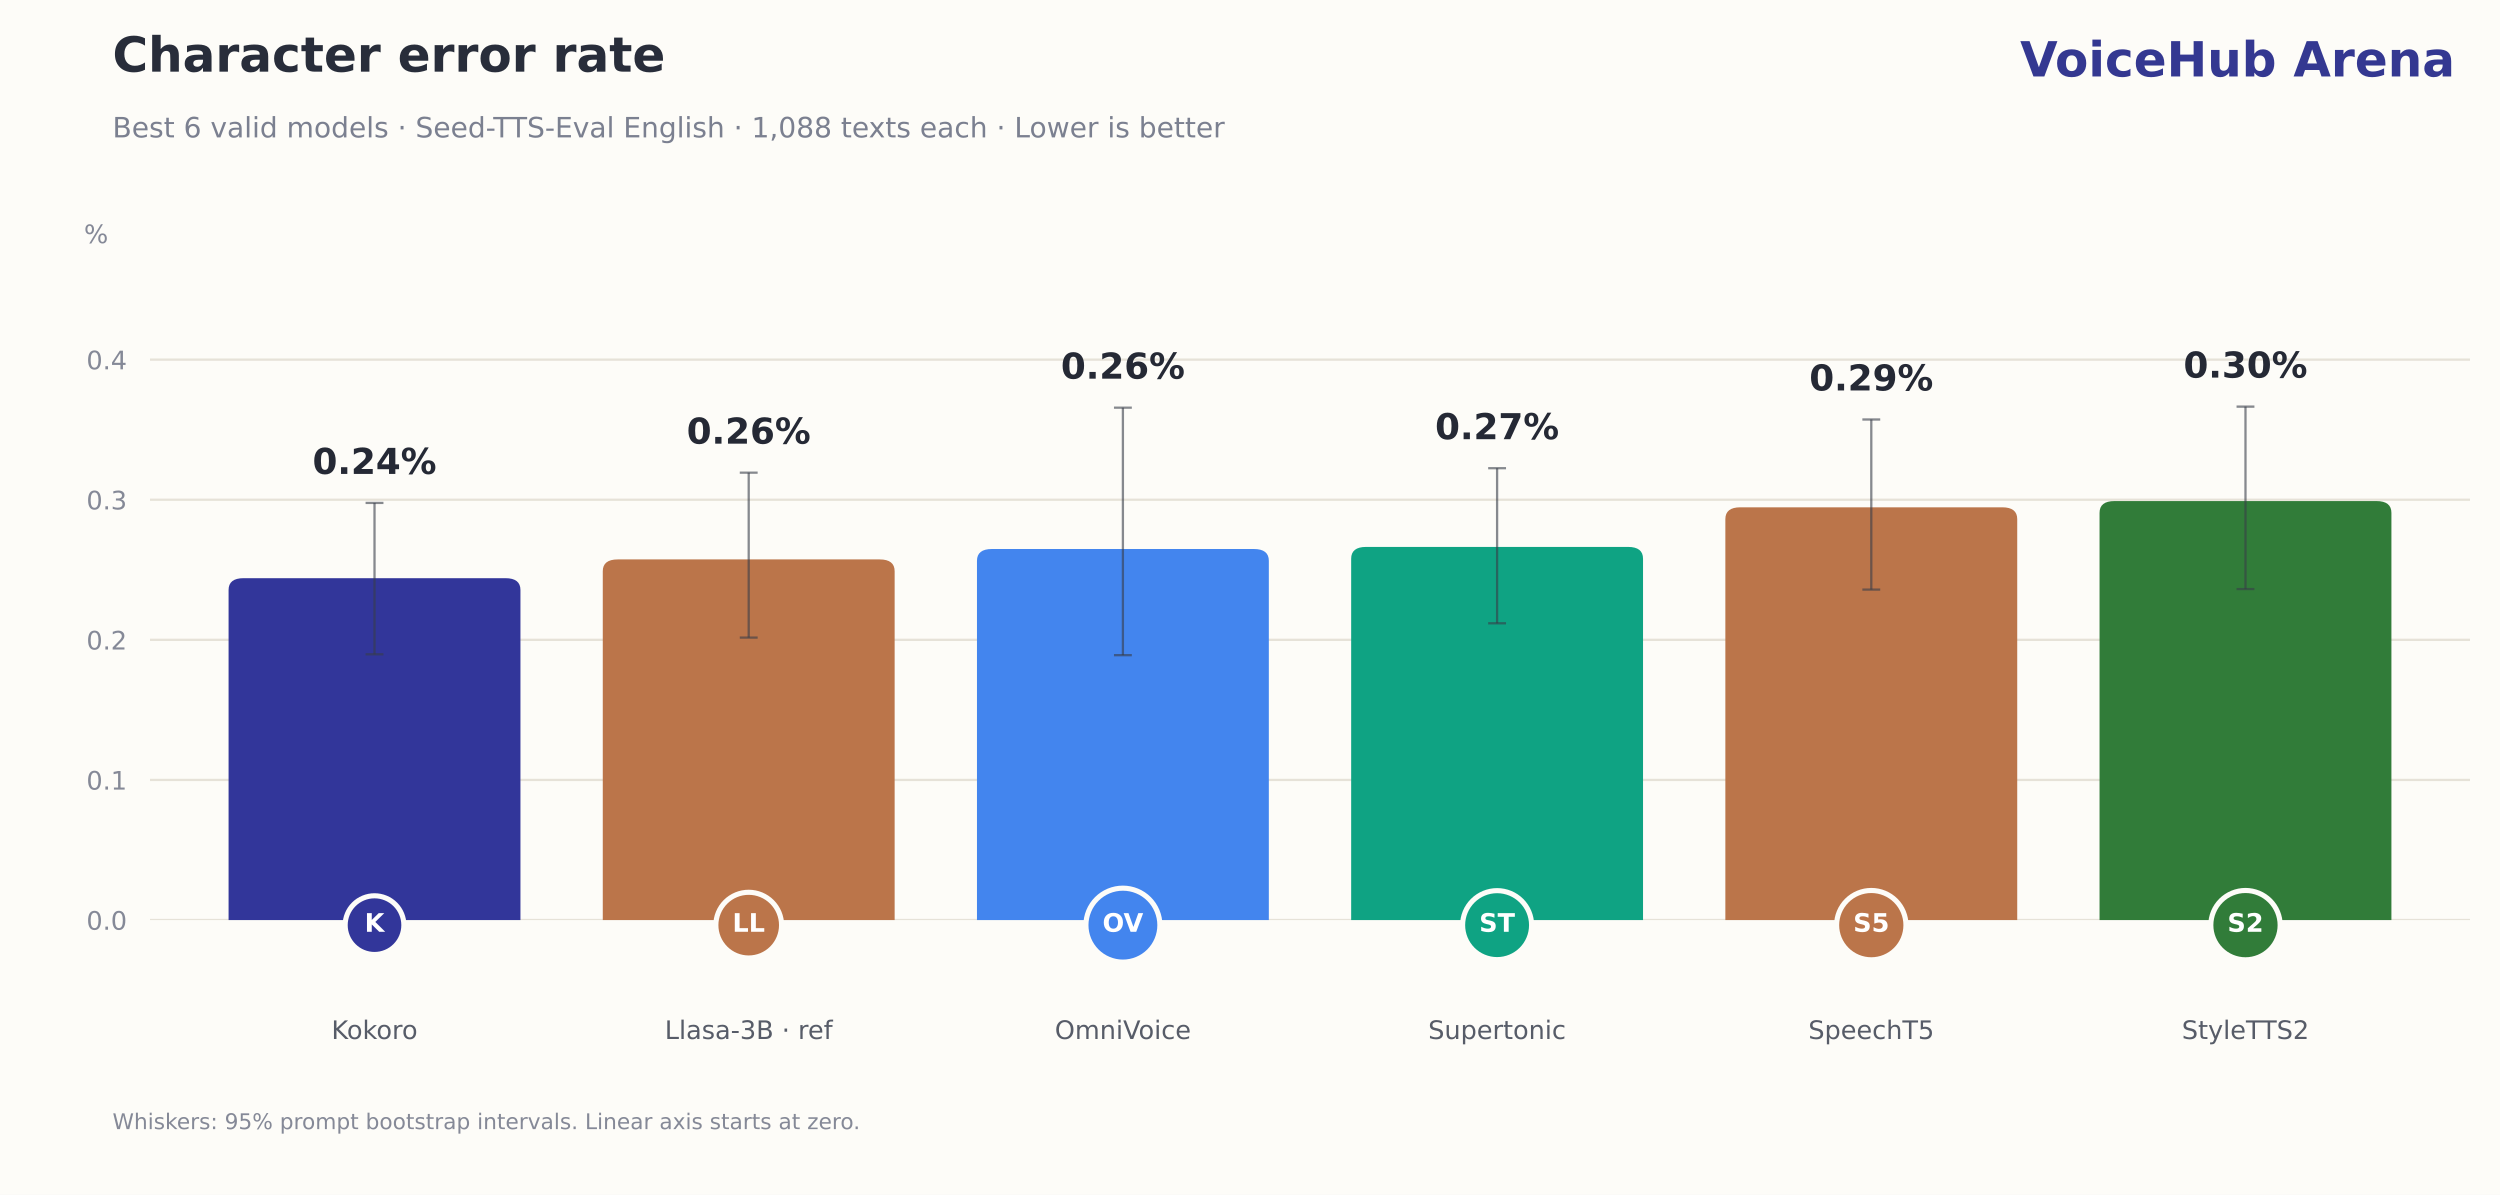
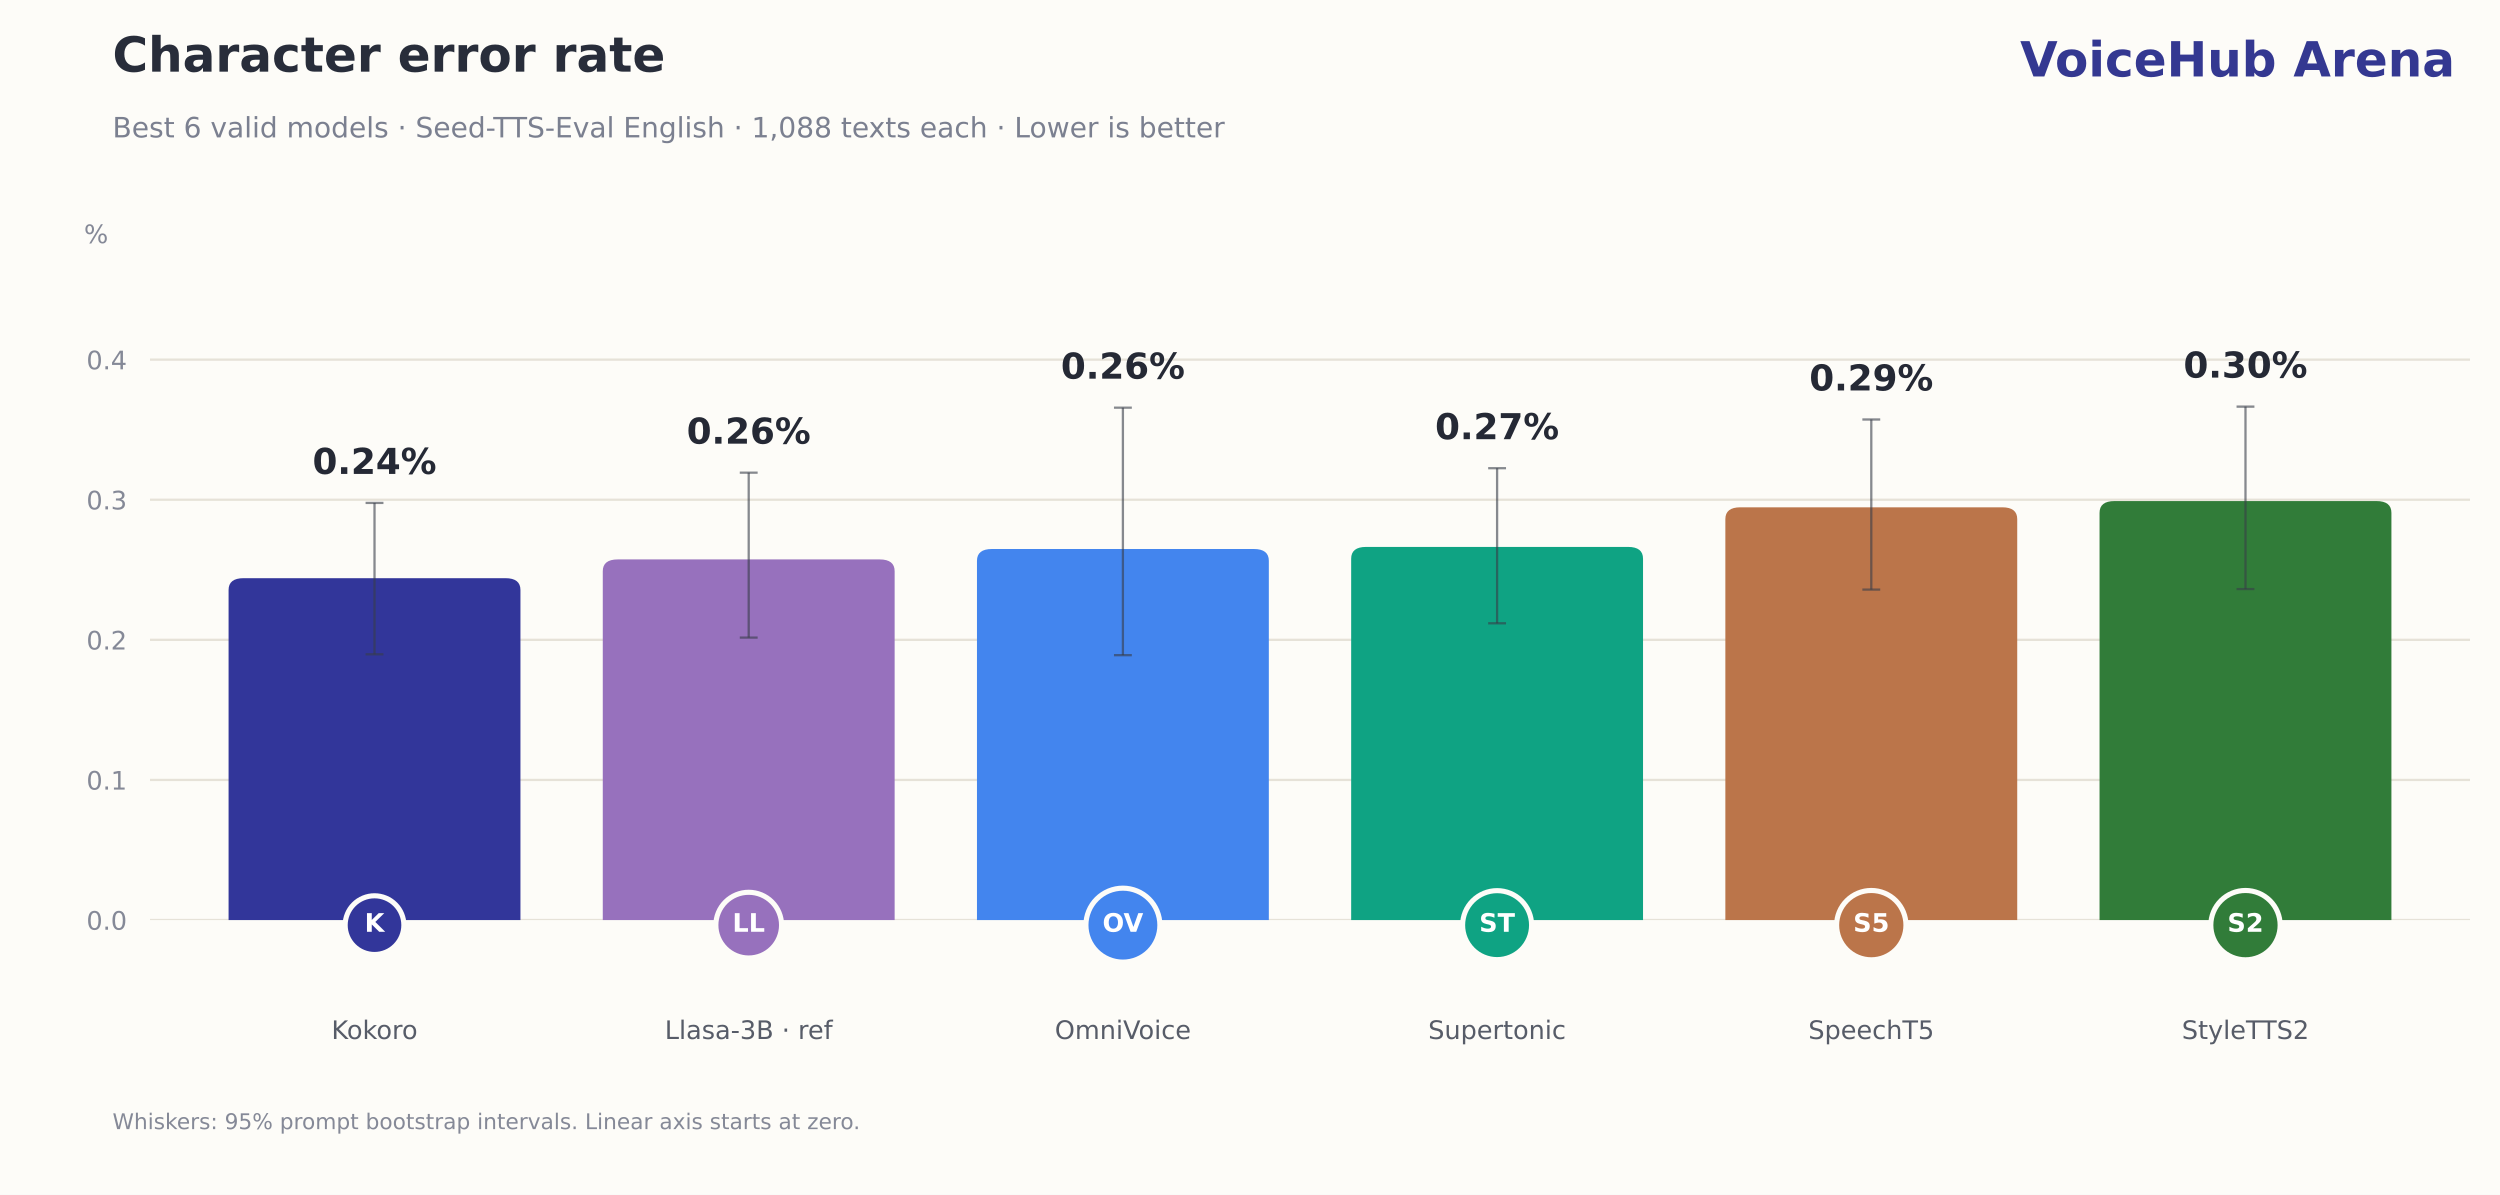
<svg xmlns="http://www.w3.org/2000/svg" xmlns:xlink="http://www.w3.org/1999/xlink" width="979.2pt" height="468pt" viewBox="0 0 979.2 468" version="1.1">
  <defs>
    <style type="text/css">*{stroke-linejoin: round; stroke-linecap: butt}</style>
  </defs>
  <g id="figure_1">
    <g id="patch_1">
      <path d="M 0 468 L 979.2 468 L 979.2 0 L 0 0 z " style="fill: #fdfcf8" />
    </g>
    <g id="axes_1">
      <g id="patch_2">
        <path d="M 58.752 360.36 L 967.45 360.36 L 967.45 102.96 L 58.752 102.96 z " style="fill: #fdfcf8" />
      </g>
      <g id="matplotlib.axis_1" />
      <g id="matplotlib.axis_2">
        <g id="ytick_1">
          <g id="line2d_1">
-             <path d="M 58.752 360.36 L 967.45 360.36 " clip-path="url(#p155c8df2d6)" style="fill: none; stroke: #e6e2d8; stroke-width: 0.9; stroke-linecap: square" />
+             <path d="M 58.752 360.36 L 967.45 360.36 " clip-path="url(#pf4d67fcd3f)" style="fill: none; stroke: #e6e2d8; stroke-width: 0.9; stroke-linecap: square" />
          </g>
          <g id="line2d_2" />
          <g id="text_1">
            <text style="font-size: 10px; font-family: 'DejaVu Sans'; text-anchor: end; fill: #858997" x="49.752" y="364.159" transform="rotate(-0 49.752 364.1588)">0.0</text>
          </g>
        </g>
        <g id="ytick_2">
          <g id="line2d_3">
-             <path d="M 58.752 305.485 L 967.45 305.485 " clip-path="url(#p155c8df2d6)" style="fill: none; stroke: #e6e2d8; stroke-width: 0.9; stroke-linecap: square" />
+             <path d="M 58.752 305.485 L 967.45 305.485 " clip-path="url(#pf4d67fcd3f)" style="fill: none; stroke: #e6e2d8; stroke-width: 0.9; stroke-linecap: square" />
          </g>
          <g id="line2d_4" />
          <g id="text_2">
            <text style="font-size: 10px; font-family: 'DejaVu Sans'; text-anchor: end; fill: #858997" x="49.752" y="309.284" transform="rotate(-0 49.752 309.2837)">0.1</text>
          </g>
        </g>
        <g id="ytick_3">
          <g id="line2d_5">
-             <path d="M 58.752 250.61 L 967.45 250.61 " clip-path="url(#p155c8df2d6)" style="fill: none; stroke: #e6e2d8; stroke-width: 0.9; stroke-linecap: square" />
+             <path d="M 58.752 250.61 L 967.45 250.61 " clip-path="url(#pf4d67fcd3f)" style="fill: none; stroke: #e6e2d8; stroke-width: 0.9; stroke-linecap: square" />
          </g>
          <g id="line2d_6" />
          <g id="text_3">
            <text style="font-size: 10px; font-family: 'DejaVu Sans'; text-anchor: end; fill: #858997" x="49.752" y="254.408" transform="rotate(-0 49.752 254.4085)">0.2</text>
          </g>
        </g>
        <g id="ytick_4">
          <g id="line2d_7">
-             <path d="M 58.752 195.734 L 967.45 195.734 " clip-path="url(#p155c8df2d6)" style="fill: none; stroke: #e6e2d8; stroke-width: 0.9; stroke-linecap: square" />
+             <path d="M 58.752 195.734 L 967.45 195.734 " clip-path="url(#pf4d67fcd3f)" style="fill: none; stroke: #e6e2d8; stroke-width: 0.9; stroke-linecap: square" />
          </g>
          <g id="line2d_8" />
          <g id="text_4">
            <text style="font-size: 10px; font-family: 'DejaVu Sans'; text-anchor: end; fill: #858997" x="49.752" y="199.533" transform="rotate(-0 49.752 199.5333)">0.3</text>
          </g>
        </g>
        <g id="ytick_5">
          <g id="line2d_9">
-             <path d="M 58.752 140.859 L 967.45 140.859 " clip-path="url(#p155c8df2d6)" style="fill: none; stroke: #e6e2d8; stroke-width: 0.9; stroke-linecap: square" />
+             <path d="M 58.752 140.859 L 967.45 140.859 " clip-path="url(#pf4d67fcd3f)" style="fill: none; stroke: #e6e2d8; stroke-width: 0.9; stroke-linecap: square" />
          </g>
          <g id="line2d_10" />
          <g id="text_5">
            <text style="font-size: 10px; font-family: 'DejaVu Sans'; text-anchor: end; fill: #858997" x="49.752" y="144.658" transform="rotate(-0 49.752 144.6581)">0.4</text>
          </g>
        </g>
      </g>
      <g id="text_6">
        <text style="font-size: 10px; font-family: 'DejaVu Sans'; text-anchor: end; fill: #858997" x="42.395" y="95.238" transform="rotate(-0 42.39544 95.238)">%</text>
      </g>
      <g id="patch_3">
-         <path d="M 89.53 360.36 L 89.53 231.096 Q 89.53 226.462 95.393 226.462 L 197.988 226.462 Q 203.85 226.462 203.85 231.096 L 203.85 360.36 z " clip-path="url(#p155c8df2d6)" style="fill: #32369a" />
+         <path d="M 89.53 360.36 L 89.53 231.096 Q 89.53 226.462 95.393 226.462 L 197.988 226.462 Q 203.85 226.462 203.85 231.096 L 203.85 360.36 z " clip-path="url(#pf4d67fcd3f)" style="fill: #32369a" />
      </g>
      <g id="text_7">
        <text style="font-size: 10px; font-family: 'DejaVu Sans'; text-anchor: middle; fill: #575c68" x="146.69" y="406.958" transform="rotate(-0 146.6905 406.9584)">Kokoro</text>
      </g>
      <g id="patch_4">
-         <path d="M 236.095 360.36 L 236.095 223.748 Q 236.095 219.114 241.957 219.114 L 344.552 219.114 Q 350.415 219.114 350.415 223.748 L 350.415 360.36 z " clip-path="url(#p155c8df2d6)" style="fill: #bb754a" />
+         <path d="M 236.095 360.36 L 236.095 223.748 Q 236.095 219.114 241.957 219.114 L 344.552 219.114 Q 350.415 219.114 350.415 223.748 L 350.415 360.36 z " clip-path="url(#pf4d67fcd3f)" style="fill: #9771bd" />
      </g>
      <g id="text_8">
        <text style="font-size: 10px; font-family: 'DejaVu Sans'; text-anchor: middle; fill: #575c68" x="293.255" y="406.958" transform="rotate(-0 293.2546 406.9584)">Llasa-3B · ref</text>
      </g>
      <g id="patch_5">
-         <path d="M 382.659 360.36 L 382.659 219.665 Q 382.659 215.032 388.521 215.032 L 491.116 215.032 Q 496.979 215.032 496.979 219.665 L 496.979 360.36 z " clip-path="url(#p155c8df2d6)" style="fill: #4385ee" />
+         <path d="M 382.659 360.36 L 382.659 219.665 Q 382.659 215.032 388.521 215.032 L 491.116 215.032 Q 496.979 215.032 496.979 219.665 L 496.979 360.36 z " clip-path="url(#pf4d67fcd3f)" style="fill: #4385ee" />
      </g>
      <g id="text_9">
        <text style="font-size: 10px; font-family: 'DejaVu Sans'; text-anchor: middle; fill: #575c68" x="439.819" y="406.958" transform="rotate(-0 439.8187 406.9584)">OmniVoice</text>
      </g>
      <g id="patch_6">
-         <path d="M 529.223 360.36 L 529.223 218.849 Q 529.223 214.216 535.085 214.216 L 637.68 214.216 Q 643.543 214.216 643.543 218.849 L 643.543 360.36 z " clip-path="url(#p155c8df2d6)" style="fill: #0fa383" />
+         <path d="M 529.223 360.36 L 529.223 218.849 Q 529.223 214.216 535.085 214.216 L 637.68 214.216 Q 643.543 214.216 643.543 218.849 L 643.543 360.36 z " clip-path="url(#pf4d67fcd3f)" style="fill: #0fa383" />
      </g>
      <g id="text_10">
        <text style="font-size: 10px; font-family: 'DejaVu Sans'; text-anchor: middle; fill: #575c68" x="586.383" y="406.958" transform="rotate(-0 586.3829 406.9584)">Supertonic</text>
      </g>
      <g id="patch_7">
-         <path d="M 675.787 360.36 L 675.787 203.336 Q 675.787 198.703 681.65 198.703 L 784.244 198.703 Q 790.107 198.703 790.107 203.336 L 790.107 360.36 z " clip-path="url(#p155c8df2d6)" style="fill: #bb754a" />
+         <path d="M 675.787 360.36 L 675.787 203.336 Q 675.787 198.703 681.65 198.703 L 784.244 198.703 Q 790.107 198.703 790.107 203.336 L 790.107 360.36 z " clip-path="url(#pf4d67fcd3f)" style="fill: #bb754a" />
      </g>
      <g id="text_11">
        <text style="font-size: 10px; font-family: 'DejaVu Sans'; text-anchor: middle; fill: #575c68" x="732.947" y="406.958" transform="rotate(-0 732.947 406.9584)">SpeechT5</text>
      </g>
      <g id="patch_8">
-         <path d="M 822.351 360.36 L 822.351 200.887 Q 822.351 196.254 828.214 196.254 L 930.809 196.254 Q 936.671 196.254 936.671 200.887 L 936.671 360.36 z " clip-path="url(#p155c8df2d6)" style="fill: #317c39" />
+         <path d="M 822.351 360.36 L 822.351 200.887 Q 822.351 196.254 828.214 196.254 L 930.809 196.254 Q 936.671 196.254 936.671 200.887 L 936.671 360.36 z " clip-path="url(#pf4d67fcd3f)" style="fill: #317c39" />
      </g>
      <g id="text_12">
        <text style="font-size: 10px; font-family: 'DejaVu Sans'; text-anchor: middle; fill: #575c68" x="879.511" y="406.958" transform="rotate(-0 879.5111 406.9584)">StyleTTS2</text>
      </g>
      <g id="LineCollection_1">
-         <path d="M 146.69 256.279 L 146.69 196.993 " clip-path="url(#p155c8df2d6)" style="fill: none; stroke: #383d48; stroke-opacity: 0.6; stroke-width: 0.9" />
+         <path d="M 146.69 256.279 L 146.69 196.993 " clip-path="url(#pf4d67fcd3f)" style="fill: none; stroke: #383d48; stroke-opacity: 0.6; stroke-width: 0.9" />
      </g>
      <g id="line2d_11">
        <defs>
-           <path id="m95460eed44" d="M 3.5 0 L -3.5 -0 " style="stroke: #383d48; stroke-opacity: 0.6; stroke-width: 0.9" />
+           <path id="m2e1f3ee593" d="M 3.5 0 L -3.5 -0 " style="stroke: #383d48; stroke-opacity: 0.6; stroke-width: 0.9" />
        </defs>
-         <g clip-path="url(#p155c8df2d6)">
-           <use xlink:href="#m95460eed44" x="146.69" y="256.279" style="fill: #1f77b4; fill-opacity: 0.6; stroke: #383d48; stroke-opacity: 0.6; stroke-width: 0.9" />
+         <g clip-path="url(#pf4d67fcd3f)">
+           <use xlink:href="#m2e1f3ee593" x="146.69" y="256.279" style="fill: #1f77b4; fill-opacity: 0.6; stroke: #383d48; stroke-opacity: 0.6; stroke-width: 0.9" />
        </g>
      </g>
      <g id="line2d_12">
-         <g clip-path="url(#p155c8df2d6)">
-           <use xlink:href="#m95460eed44" x="146.69" y="196.993" style="fill: #1f77b4; fill-opacity: 0.6; stroke: #383d48; stroke-opacity: 0.6; stroke-width: 0.9" />
+         <g clip-path="url(#pf4d67fcd3f)">
+           <use xlink:href="#m2e1f3ee593" x="146.69" y="196.993" style="fill: #1f77b4; fill-opacity: 0.6; stroke: #383d48; stroke-opacity: 0.6; stroke-width: 0.9" />
        </g>
      </g>
      <g id="LineCollection_2">
-         <path d="M 293.255 249.741 L 293.255 185.136 " clip-path="url(#p155c8df2d6)" style="fill: none; stroke: #383d48; stroke-opacity: 0.6; stroke-width: 0.9" />
+         <path d="M 293.255 249.741 L 293.255 185.136 " clip-path="url(#pf4d67fcd3f)" style="fill: none; stroke: #383d48; stroke-opacity: 0.6; stroke-width: 0.9" />
      </g>
      <g id="line2d_13">
-         <g clip-path="url(#p155c8df2d6)">
-           <use xlink:href="#m95460eed44" x="293.255" y="249.741" style="fill: #1f77b4; fill-opacity: 0.6; stroke: #383d48; stroke-opacity: 0.6; stroke-width: 0.9" />
+         <g clip-path="url(#pf4d67fcd3f)">
+           <use xlink:href="#m2e1f3ee593" x="293.255" y="249.741" style="fill: #1f77b4; fill-opacity: 0.6; stroke: #383d48; stroke-opacity: 0.6; stroke-width: 0.9" />
        </g>
      </g>
      <g id="line2d_14">
-         <g clip-path="url(#p155c8df2d6)">
-           <use xlink:href="#m95460eed44" x="293.255" y="185.136" style="fill: #1f77b4; fill-opacity: 0.6; stroke: #383d48; stroke-opacity: 0.6; stroke-width: 0.9" />
+         <g clip-path="url(#pf4d67fcd3f)">
+           <use xlink:href="#m2e1f3ee593" x="293.255" y="185.136" style="fill: #1f77b4; fill-opacity: 0.6; stroke: #383d48; stroke-opacity: 0.6; stroke-width: 0.9" />
        </g>
      </g>
      <g id="LineCollection_3">
-         <path d="M 439.819 256.619 L 439.819 159.673 " clip-path="url(#p155c8df2d6)" style="fill: none; stroke: #383d48; stroke-opacity: 0.6; stroke-width: 0.9" />
+         <path d="M 439.819 256.619 L 439.819 159.673 " clip-path="url(#pf4d67fcd3f)" style="fill: none; stroke: #383d48; stroke-opacity: 0.6; stroke-width: 0.9" />
      </g>
      <g id="line2d_15">
-         <g clip-path="url(#p155c8df2d6)">
-           <use xlink:href="#m95460eed44" x="439.819" y="256.619" style="fill: #1f77b4; fill-opacity: 0.6; stroke: #383d48; stroke-opacity: 0.6; stroke-width: 0.9" />
+         <g clip-path="url(#pf4d67fcd3f)">
+           <use xlink:href="#m2e1f3ee593" x="439.819" y="256.619" style="fill: #1f77b4; fill-opacity: 0.6; stroke: #383d48; stroke-opacity: 0.6; stroke-width: 0.9" />
        </g>
      </g>
      <g id="line2d_16">
-         <g clip-path="url(#p155c8df2d6)">
-           <use xlink:href="#m95460eed44" x="439.819" y="159.673" style="fill: #1f77b4; fill-opacity: 0.6; stroke: #383d48; stroke-opacity: 0.6; stroke-width: 0.9" />
+         <g clip-path="url(#pf4d67fcd3f)">
+           <use xlink:href="#m2e1f3ee593" x="439.819" y="159.673" style="fill: #1f77b4; fill-opacity: 0.6; stroke: #383d48; stroke-opacity: 0.6; stroke-width: 0.9" />
        </g>
      </g>
      <g id="LineCollection_4">
-         <path d="M 586.383 244.134 L 586.383 183.382 " clip-path="url(#p155c8df2d6)" style="fill: none; stroke: #383d48; stroke-opacity: 0.6; stroke-width: 0.9" />
+         <path d="M 586.383 244.134 L 586.383 183.382 " clip-path="url(#pf4d67fcd3f)" style="fill: none; stroke: #383d48; stroke-opacity: 0.6; stroke-width: 0.9" />
      </g>
      <g id="line2d_17">
-         <g clip-path="url(#p155c8df2d6)">
-           <use xlink:href="#m95460eed44" x="586.383" y="244.134" style="fill: #1f77b4; fill-opacity: 0.6; stroke: #383d48; stroke-opacity: 0.6; stroke-width: 0.9" />
+         <g clip-path="url(#pf4d67fcd3f)">
+           <use xlink:href="#m2e1f3ee593" x="586.383" y="244.134" style="fill: #1f77b4; fill-opacity: 0.6; stroke: #383d48; stroke-opacity: 0.6; stroke-width: 0.9" />
        </g>
      </g>
      <g id="line2d_18">
-         <g clip-path="url(#p155c8df2d6)">
-           <use xlink:href="#m95460eed44" x="586.383" y="183.382" style="fill: #1f77b4; fill-opacity: 0.6; stroke: #383d48; stroke-opacity: 0.6; stroke-width: 0.9" />
+         <g clip-path="url(#pf4d67fcd3f)">
+           <use xlink:href="#m2e1f3ee593" x="586.383" y="183.382" style="fill: #1f77b4; fill-opacity: 0.6; stroke: #383d48; stroke-opacity: 0.6; stroke-width: 0.9" />
        </g>
      </g>
      <g id="LineCollection_5">
-         <path d="M 732.947 230.933 L 732.947 164.306 " clip-path="url(#p155c8df2d6)" style="fill: none; stroke: #383d48; stroke-opacity: 0.6; stroke-width: 0.9" />
+         <path d="M 732.947 230.933 L 732.947 164.306 " clip-path="url(#pf4d67fcd3f)" style="fill: none; stroke: #383d48; stroke-opacity: 0.6; stroke-width: 0.9" />
      </g>
      <g id="line2d_19">
-         <g clip-path="url(#p155c8df2d6)">
-           <use xlink:href="#m95460eed44" x="732.947" y="230.933" style="fill: #1f77b4; fill-opacity: 0.6; stroke: #383d48; stroke-opacity: 0.6; stroke-width: 0.9" />
+         <g clip-path="url(#pf4d67fcd3f)">
+           <use xlink:href="#m2e1f3ee593" x="732.947" y="230.933" style="fill: #1f77b4; fill-opacity: 0.6; stroke: #383d48; stroke-opacity: 0.6; stroke-width: 0.9" />
        </g>
      </g>
      <g id="line2d_20">
-         <g clip-path="url(#p155c8df2d6)">
-           <use xlink:href="#m95460eed44" x="732.947" y="164.306" style="fill: #1f77b4; fill-opacity: 0.6; stroke: #383d48; stroke-opacity: 0.6; stroke-width: 0.9" />
+         <g clip-path="url(#pf4d67fcd3f)">
+           <use xlink:href="#m2e1f3ee593" x="732.947" y="164.306" style="fill: #1f77b4; fill-opacity: 0.6; stroke: #383d48; stroke-opacity: 0.6; stroke-width: 0.9" />
        </g>
      </g>
      <g id="LineCollection_6">
-         <path d="M 879.511 230.732 L 879.511 159.266 " clip-path="url(#p155c8df2d6)" style="fill: none; stroke: #383d48; stroke-opacity: 0.6; stroke-width: 0.9" />
+         <path d="M 879.511 230.732 L 879.511 159.266 " clip-path="url(#pf4d67fcd3f)" style="fill: none; stroke: #383d48; stroke-opacity: 0.6; stroke-width: 0.9" />
      </g>
      <g id="line2d_21">
-         <g clip-path="url(#p155c8df2d6)">
-           <use xlink:href="#m95460eed44" x="879.511" y="230.732" style="fill: #1f77b4; fill-opacity: 0.6; stroke: #383d48; stroke-opacity: 0.6; stroke-width: 0.9" />
+         <g clip-path="url(#pf4d67fcd3f)">
+           <use xlink:href="#m2e1f3ee593" x="879.511" y="230.732" style="fill: #1f77b4; fill-opacity: 0.6; stroke: #383d48; stroke-opacity: 0.6; stroke-width: 0.9" />
        </g>
      </g>
      <g id="line2d_22">
-         <g clip-path="url(#p155c8df2d6)">
-           <use xlink:href="#m95460eed44" x="879.511" y="159.266" style="fill: #1f77b4; fill-opacity: 0.6; stroke: #383d48; stroke-opacity: 0.6; stroke-width: 0.9" />
+         <g clip-path="url(#pf4d67fcd3f)">
+           <use xlink:href="#m2e1f3ee593" x="879.511" y="159.266" style="fill: #1f77b4; fill-opacity: 0.6; stroke: #383d48; stroke-opacity: 0.6; stroke-width: 0.9" />
        </g>
      </g>
      <g id="text_13">
        <text style="font-weight: 700; font-size: 14px; font-family: 'DejaVu Sans'; text-anchor: middle; fill: #252935" x="146.69" y="185.629" transform="rotate(-0 146.6905 185.6293)">0.24%</text>
      </g>
      <g id="text_14">
        <text style="font-weight: 700; font-size: 14px; font-family: 'DejaVu Sans'; text-anchor: middle; fill: #252935" x="293.255" y="173.773" transform="rotate(-0 293.2546 173.7726)">0.26%</text>
      </g>
      <g id="text_15">
        <text style="font-weight: 700; font-size: 14px; font-family: 'DejaVu Sans'; text-anchor: middle; fill: #252935" x="439.819" y="148.31" transform="rotate(-0 439.8187 148.3097)">0.26%</text>
      </g>
      <g id="text_16">
        <text style="font-weight: 700; font-size: 14px; font-family: 'DejaVu Sans'; text-anchor: middle; fill: #252935" x="586.383" y="172.019" transform="rotate(-0 586.3829 172.0188)">0.27%</text>
      </g>
      <g id="text_17">
        <text style="font-weight: 700; font-size: 14px; font-family: 'DejaVu Sans'; text-anchor: middle; fill: #252935" x="732.947" y="152.942" transform="rotate(-0 732.947 152.9424)">0.29%</text>
      </g>
      <g id="text_18">
        <text style="font-weight: 700; font-size: 14px; font-family: 'DejaVu Sans'; text-anchor: middle; fill: #252935" x="879.511" y="147.903" transform="rotate(-0 879.5111 147.903)">0.30%</text>
      </g>
      <g id="text_19">
        <g id="patch_9">
          <path d="M 146.69 373.86 C 149.74 373.86 152.666 372.648 154.822 370.492 C 156.979 368.335 158.19 365.41 158.19 362.36 C 158.19 359.31 156.979 356.385 154.822 354.228 C 152.666 352.072 149.74 350.86 146.69 350.86 C 143.641 350.86 140.715 352.072 138.559 354.228 C 136.402 356.385 135.19 359.31 135.19 362.36 C 135.19 365.41 136.402 368.335 138.559 370.492 C 140.715 372.648 143.641 373.86 146.69 373.86 z " style="fill: #32369a; stroke: #fdfcf8; stroke-width: 2; stroke-linejoin: miter" />
        </g>
        <text style="font-weight: 700; font-size: 10px; font-family: 'DejaVu Sans'; text-anchor: middle; fill: #ffffff" x="146.69" y="364.958" transform="rotate(-0 146.6905 364.9577)">K</text>
      </g>
      <g id="text_20">
        <g id="patch_10">
-           <path d="M 293.255 375.232 C 296.668 375.232 299.943 373.876 302.356 371.462 C 304.77 369.048 306.126 365.774 306.126 362.36 C 306.126 358.946 304.77 355.672 302.356 353.258 C 299.943 350.844 296.668 349.488 293.255 349.488 C 289.841 349.488 286.567 350.844 284.153 353.258 C 281.739 355.672 280.383 358.946 280.383 362.36 C 280.383 365.774 281.739 369.048 284.153 371.462 C 286.567 373.876 289.841 375.232 293.255 375.232 z " style="fill: #bb754a; stroke: #fdfcf8; stroke-width: 2; stroke-linejoin: miter" />
+           <path d="M 293.255 375.232 C 296.668 375.232 299.943 373.876 302.356 371.462 C 304.77 369.048 306.126 365.774 306.126 362.36 C 306.126 358.946 304.77 355.672 302.356 353.258 C 299.943 350.844 296.668 349.488 293.255 349.488 C 289.841 349.488 286.567 350.844 284.153 353.258 C 281.739 355.672 280.383 358.946 280.383 362.36 C 280.383 365.774 281.739 369.048 284.153 371.462 C 286.567 373.876 289.841 375.232 293.255 375.232 z " style="fill: #9771bd; stroke: #fdfcf8; stroke-width: 2; stroke-linejoin: miter" />
        </g>
        <text style="font-weight: 700; font-size: 10px; font-family: 'DejaVu Sans'; text-anchor: middle; fill: #ffffff" x="293.255" y="364.958" transform="rotate(-0 293.2546 364.9577)">LL</text>
      </g>
      <g id="text_21">
        <g id="patch_11">
          <path d="M 439.819 376.846 C 443.66 376.846 447.345 375.32 450.062 372.603 C 452.778 369.887 454.305 366.202 454.305 362.36 C 454.305 358.518 452.778 354.833 450.062 352.117 C 447.345 349.4 443.66 347.874 439.819 347.874 C 435.977 347.874 432.292 349.4 429.576 352.117 C 426.859 354.833 425.333 358.518 425.333 362.36 C 425.333 366.202 426.859 369.887 429.576 372.603 C 432.292 375.32 435.977 376.846 439.819 376.846 z " style="fill: #4385ee; stroke: #fdfcf8; stroke-width: 2; stroke-linejoin: miter" />
        </g>
        <text style="font-weight: 700; font-size: 10px; font-family: 'DejaVu Sans'; text-anchor: middle; fill: #ffffff" x="439.819" y="364.958" transform="rotate(-0 439.8187 364.9577)">OV</text>
      </g>
      <g id="text_22">
        <g id="patch_12">
          <path d="M 586.383 375.872 C 589.966 375.872 593.403 374.448 595.937 371.914 C 598.471 369.38 599.895 365.943 599.895 362.36 C 599.895 358.777 598.471 355.34 595.937 352.806 C 593.403 350.272 589.966 348.848 586.383 348.848 C 582.8 348.848 579.362 350.272 576.829 352.806 C 574.295 355.34 572.871 358.777 572.871 362.36 C 572.871 365.943 574.295 369.38 576.829 371.914 C 579.362 374.448 582.8 375.872 586.383 375.872 z " style="fill: #0fa383; stroke: #fdfcf8; stroke-width: 2; stroke-linejoin: miter" />
        </g>
        <text style="font-weight: 700; font-size: 10px; font-family: 'DejaVu Sans'; text-anchor: middle; fill: #ffffff" x="586.383" y="364.958" transform="rotate(-0 586.3829 364.9577)">ST</text>
      </g>
      <g id="text_23">
        <g id="patch_13">
          <path d="M 732.947 375.94 C 736.548 375.94 740.003 374.509 742.549 371.962 C 745.096 369.416 746.527 365.961 746.527 362.36 C 746.527 358.759 745.096 355.304 742.549 352.758 C 740.003 350.211 736.548 348.78 732.947 348.78 C 729.346 348.78 725.891 350.211 723.345 352.758 C 720.798 355.304 719.367 358.759 719.367 362.36 C 719.367 365.961 720.798 369.416 723.345 371.962 C 725.891 374.509 729.346 375.94 732.947 375.94 z " style="fill: #bb754a; stroke: #fdfcf8; stroke-width: 2; stroke-linejoin: miter" />
        </g>
        <text style="font-weight: 700; font-size: 10px; font-family: 'DejaVu Sans'; text-anchor: middle; fill: #ffffff" x="732.947" y="364.958" transform="rotate(-0 732.947 364.9577)">S5</text>
      </g>
      <g id="text_24">
        <g id="patch_14">
          <path d="M 879.511 375.94 C 883.112 375.94 886.567 374.509 889.113 371.962 C 891.66 369.416 893.091 365.961 893.091 362.36 C 893.091 358.759 891.66 355.304 889.113 352.758 C 886.567 350.211 883.112 348.78 879.511 348.78 C 875.91 348.78 872.455 350.211 869.909 352.758 C 867.362 355.304 865.931 358.759 865.931 362.36 C 865.931 365.961 867.362 369.416 869.909 371.962 C 872.455 374.509 875.91 375.94 879.511 375.94 z " style="fill: #317c39; stroke: #fdfcf8; stroke-width: 2; stroke-linejoin: miter" />
        </g>
        <text style="font-weight: 700; font-size: 10px; font-family: 'DejaVu Sans'; text-anchor: middle; fill: #ffffff" x="879.511" y="364.958" transform="rotate(-0 879.5111 364.9577)">S2</text>
      </g>
    </g>
    <g id="text_25">
      <text style="font-weight: 700; font-size: 19px; font-family: 'DejaVu Sans'; text-anchor: start; fill: #282d3a" x="44.064" y="28.08" transform="rotate(-0 44.064 28.08)">Character error rate</text>
    </g>
    <g id="text_26">
      <text style="font-size: 11px; font-family: 'DejaVu Sans'; text-anchor: start; fill: #7b8090" x="44.064" y="53.82" transform="rotate(-0 44.064 53.82)">Best 6 valid models · Seed-TTS-Eval English · 1,088 texts each · Lower is better</text>
    </g>
    <g id="text_27">
      <text style="font-weight: 700; font-size: 19px; font-family: 'DejaVu Sans'; text-anchor: end; fill: #343891" x="961.574" y="29.952" transform="rotate(-0 961.5744 29.952)">VoiceHub Arena</text>
    </g>
    <g id="text_28">
      <text style="font-size: 8.5px; font-family: 'DejaVu Sans'; text-anchor: start; fill: #858997" x="44.064" y="442.26" transform="rotate(-0 44.064 442.26)">Whiskers: 95% prompt bootstrap intervals.  Linear axis starts at zero.</text>
    </g>
  </g>
  <defs>
-     <clipPath id="p155c8df2d6">
+     <clipPath id="pf4d67fcd3f">
      <rect x="58.752" y="102.96" width="908.698" height="257.4" />
    </clipPath>
  </defs>
</svg>
